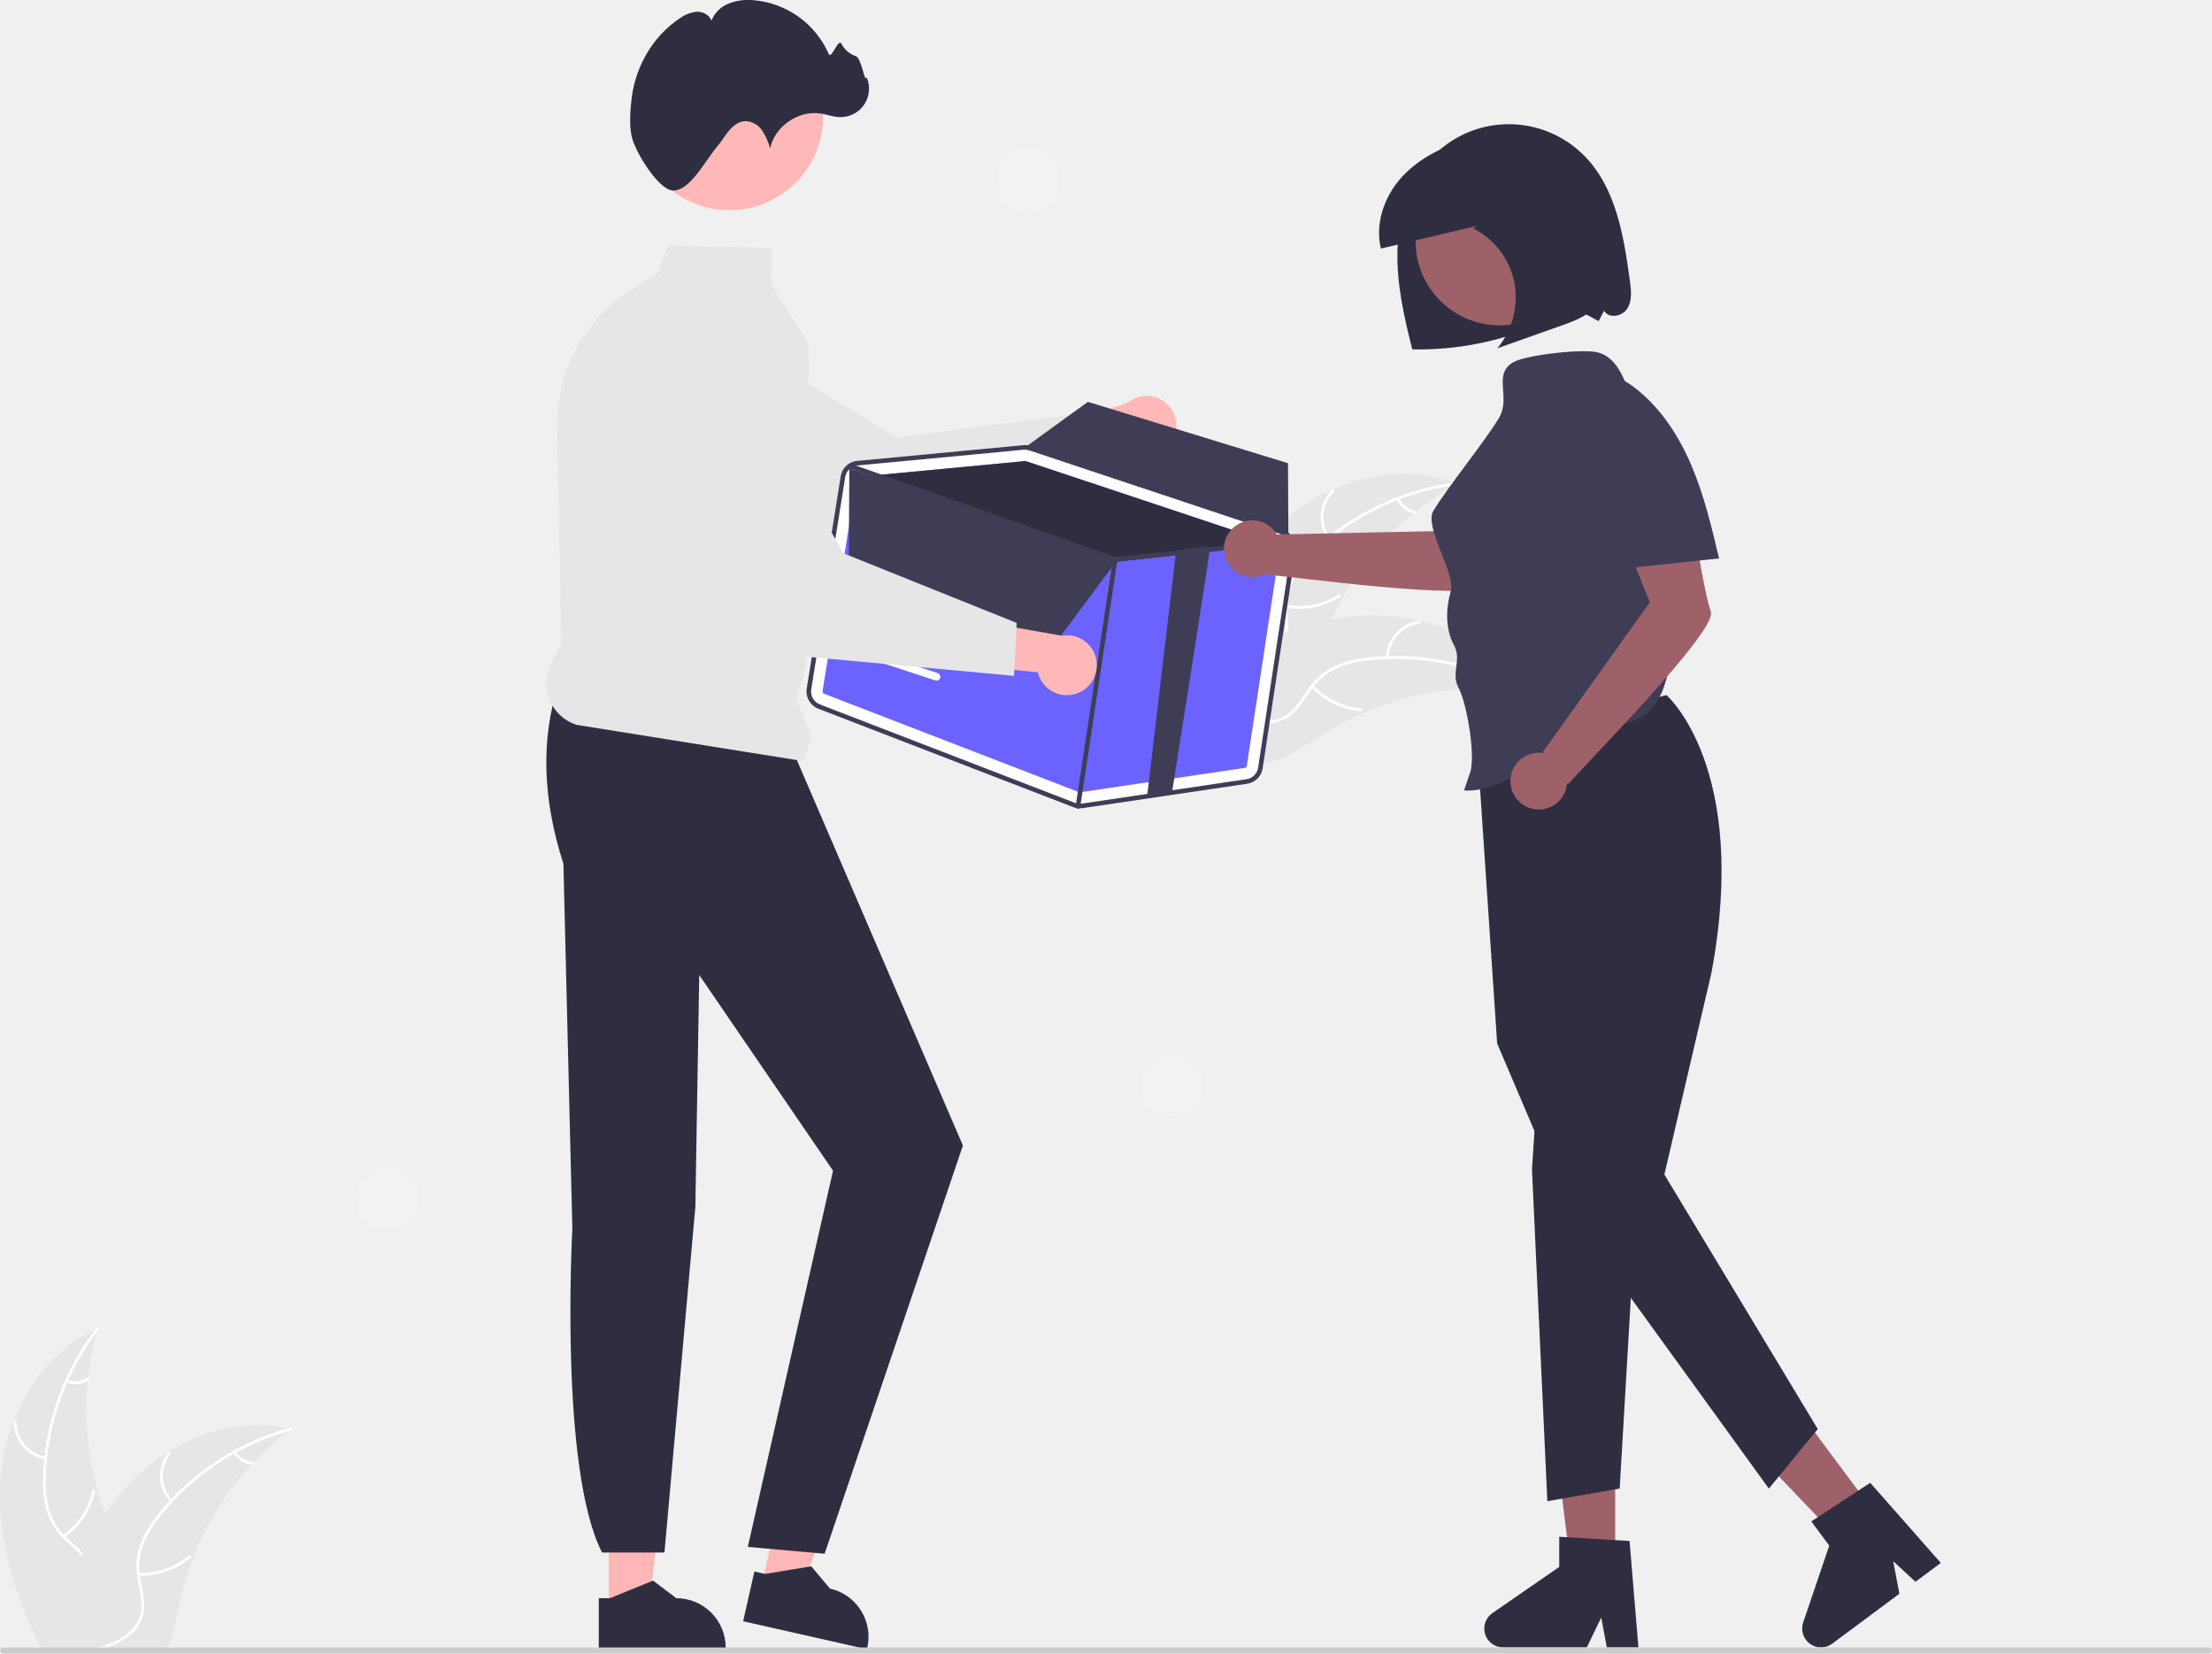
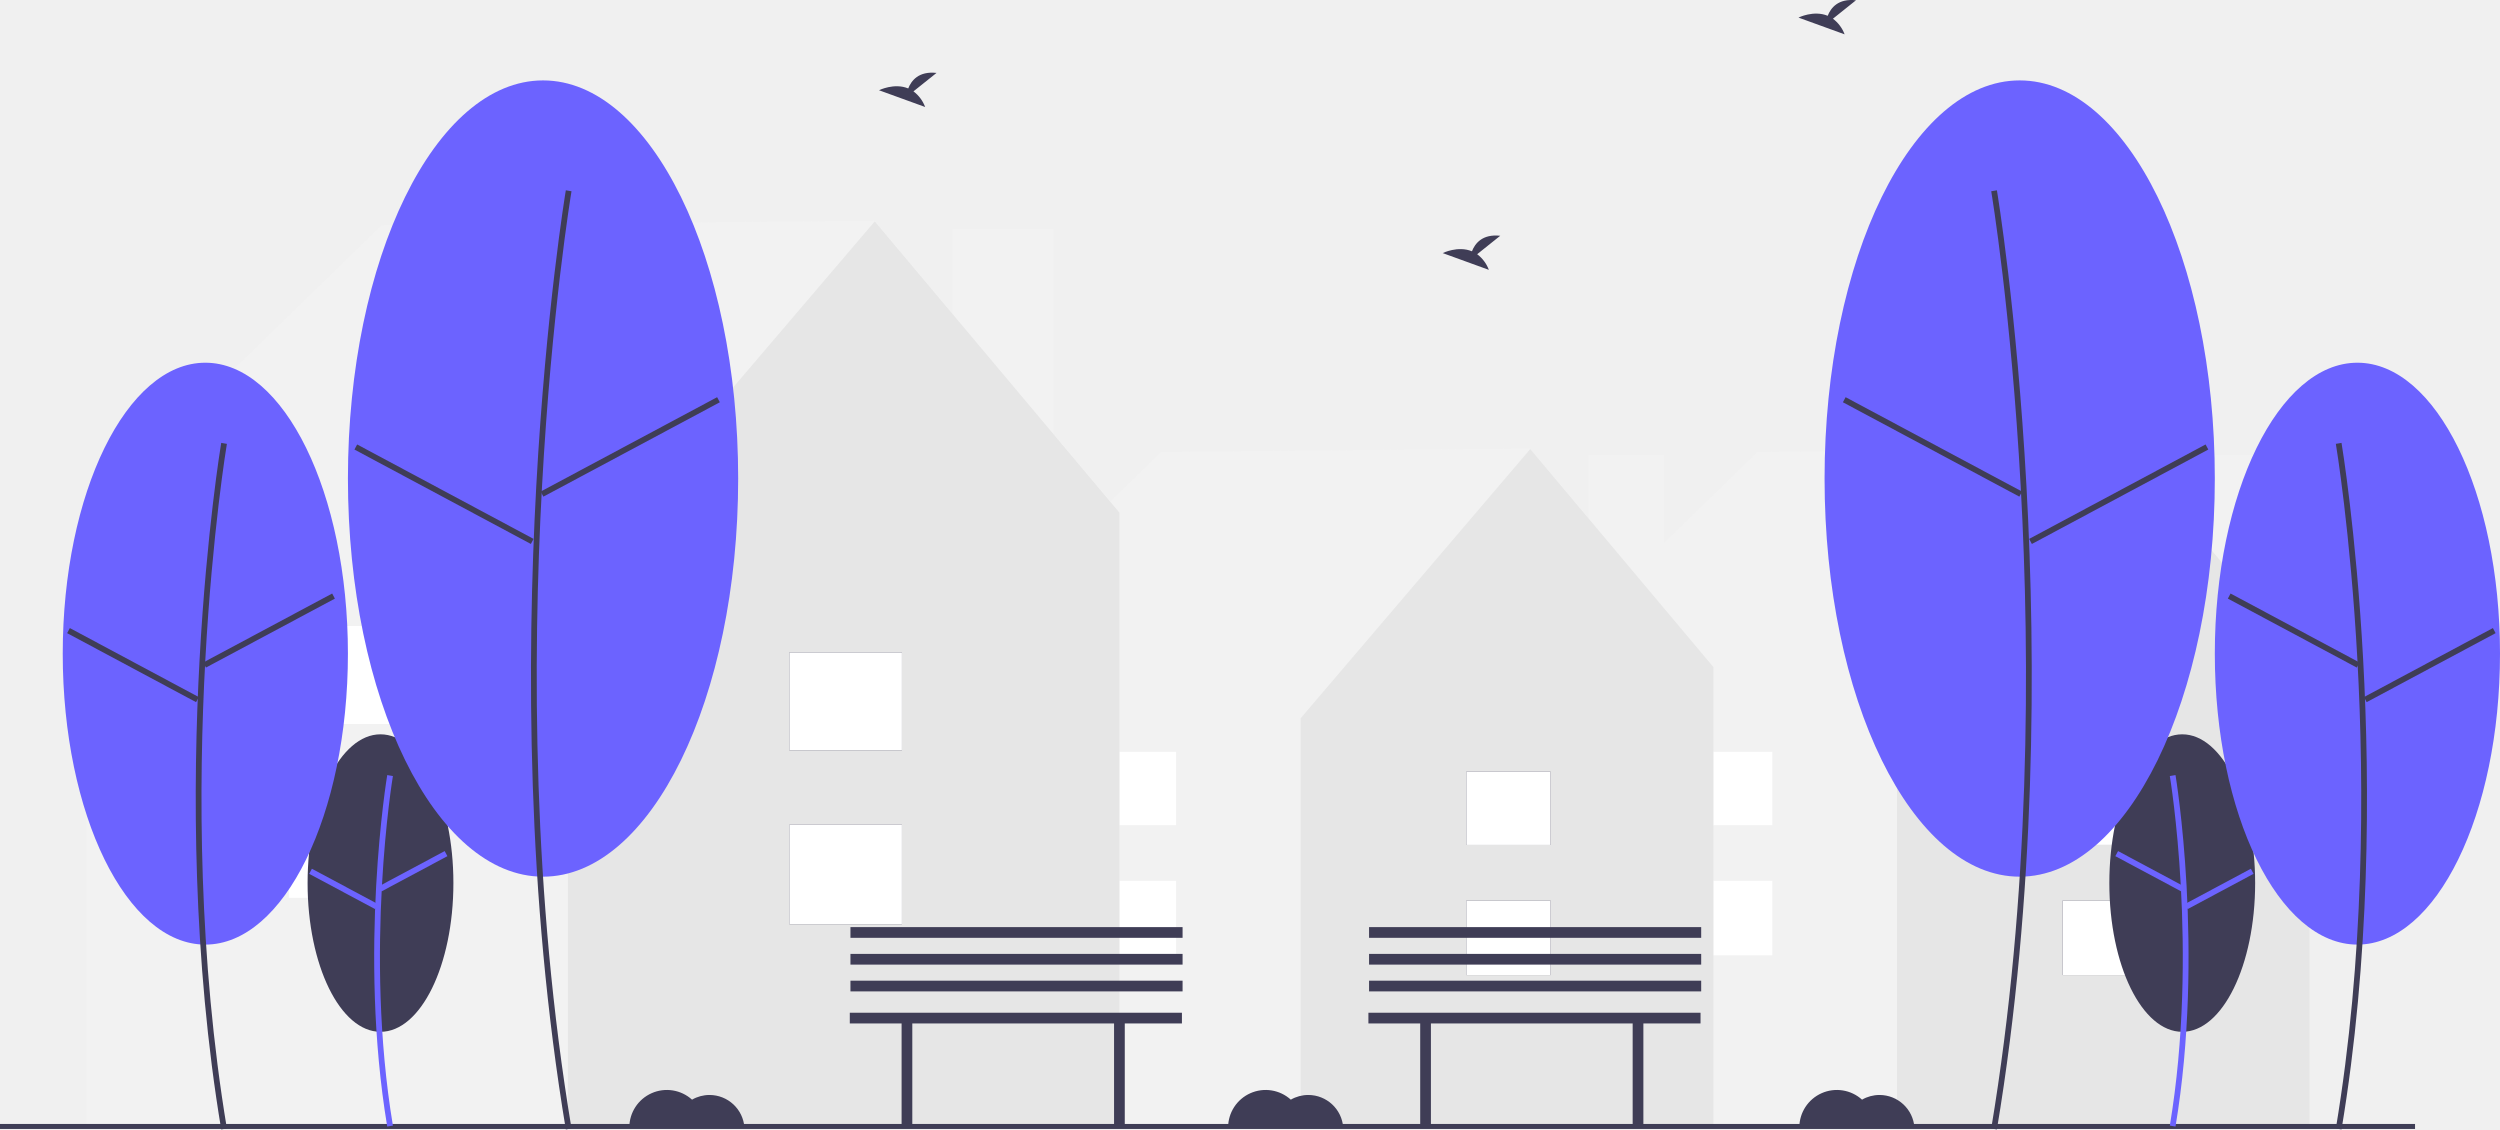
- <svg xmlns="http://www.w3.org/2000/svg" data-name="Layer 1" width="862.703" height="644.786" viewBox="0 0 862.703 644.786">
-   <polygon points="629.943 612.644 612.777 612.644 604.608 546.435 629.943 546.435 629.943 612.644" fill="#9e616a" />
-   <path d="M807.651,769.992H795.341l-2.197-11.622-5.628,11.622H754.867A7.339,7.339,0,0,1,750.697,756.614l26.072-18.007v-11.749l27.424,1.637Z" transform="translate(-168.6484 -127.607)" fill="#2f2e41" />
-   <polygon points="731.923 590.981 718.148 601.224 672.085 552.969 692.415 537.851 731.923 590.981" fill="#9e616a" />
-   <path d="M925.588,737.048,915.71,744.393l-8.698-8.015,2.419,12.684-26.199,19.482a7.339,7.339,0,0,1-11.33-8.247l10.177-30.007-7.011-9.428,22.983-15.051Z" transform="translate(-168.6484 -127.607)" fill="#2f2e41" />
-   <path d="M818.576,398.647s32.569,28.138,17.542,108.352l-18.345,78.597,59.829,99.256-19.077,23.208-77.78-107.433-28.185-66.114L744.652,416.843Z" transform="translate(-168.6484 -127.607)" fill="#2f2e41" />
-   <polygon points="599.447 425.746 597.488 456.084 603.483 585.365 631.692 580.452 637.083 488.406 599.447 425.746" fill="#2f2e41" />
-   <polygon points="237.445 628.211 252.796 628.21 260.098 569.001 237.443 569.002 237.445 628.211" fill="#ffb6b6" />
-   <path d="M402.178,750.806l4.321-0,16.869-6.86,9.041,6.859H432.41A19.266,19.266,0,0,1,451.675,770.07v.626l-49.497.002Z" transform="translate(-168.6484 -127.607)" fill="#2f2e41" />
-   <polygon points="296.932 618.538 311.905 621.918 332.071 565.772 309.972 560.782 296.932 618.538" fill="#ffb6b6" />
-   <path d="M462.865,740.393l4.215.952,17.966-2.976,7.308,8.682.001 0a19.266,19.266,0,0,1,14.549,23.036l-.138.611L458.484,759.797Z" transform="translate(-168.6484 -127.607)" fill="#2f2e41" />
-   <path d="M386.652,393.843c-7.197,21.706-6.436,45.268,1.73,70.556l3.491,142.378S386.671,700.146,403.454,733.002h24.34l12.051-134.751,1.513-90.446,52.182,76.306L460.305,730.799l29.957,2.678,53.934-159.191L477.652,419.843Z" transform="translate(-168.6484 -127.607)" fill="#2f2e41" />
-   <path d="M667.346,332.015c18.617-16.777,46.309-25.212,69.537-15.805a115.466,115.466,0,0,0-51.888,59.935c-3.698,9.838-6.786,21.166-15.882,26.433-5.659,3.278-12.7,3.438-19.046,1.856-6.346-1.582-12.162-4.754-17.899-7.894l-1.632-.037C637.864,372.537,648.729,348.791,667.346,332.015Z" transform="translate(-168.6484 -127.607)" fill="#e6e6e6" />
-   <path d="M736.753,316.719A98.692,98.692,0,0,0,681.847,342.65a42.5,42.5,0,0,0-8.345,10.377,24.376,24.376,0,0,0-2.818,12.516c.101,4.058.673,8.198-.214,12.21a14.925,14.925,0,0,1-7.425,9.689c-4.546,2.613-9.759,3.437-14.886,4.065-5.692.698-11.615,1.332-16.542,4.525-.597.387-1.162-.562-.566-.948,8.572-5.555,19.42-3.534,28.637-7.241,4.301-1.73,8.107-4.766,9.454-9.357,1.178-4.015.591-8.284.454-12.392a26.011,26.011,0,0,1,2.299-12.34,39.29,39.29,0,0,1,7.916-10.659,95.749,95.749,0,0,1,24.333-17.42A100.443,100.443,0,0,1,736.743,315.615c.703-.091.709,1.015.01,1.105Z" transform="translate(-168.6484 -127.607)" fill="#fff" />
-   <path d="M686.447,337.791a14.807,14.807,0,0,1,1.632-19.104c.506-.499,1.305.265.798.764a13.711,13.711,0,0,0-1.482,17.774c.415.577-.536,1.14-.948.566Z" transform="translate(-168.6484 -127.607)" fill="#fff" />
-   <path d="M670.362,363.491a28.539,28.539,0,0,0,20.394-4.083c.598-.385,1.164.564.566.948a29.685,29.685,0,0,1-21.23,4.206c-.701-.126-.427-1.197.27-1.071Z" transform="translate(-168.6484 -127.607)" fill="#fff" />
-   <path d="M714.447,321.948a8.381,8.381,0,0,0,6.269,4.894c.702.117.427,1.188-.27,1.071a9.392,9.392,0,0,1-6.947-5.399.571.571,0,0,1,.191-.757.555.555,0,0,1,.757.191Z" transform="translate(-168.6484 -127.607)" fill="#fff" />
-   <path d="M762.461,397.115c-.44-.061-.881-.122-1.328-.176a110.379,110.379,0,0,0-17.882-.908c-.462.007-.931.021-1.392.041a116.365,116.365,0,0,0-41.75,9.61,113.005,113.005,0,0,0-15.163,8.056c-6.688,4.234-13.602,9.358-21.078,11.085a19.386,19.386,0,0,1-2.362.421l-30.889-26.745c-.04-.096-.086-.185-.126-.282l-1.282-1.011c.239-.176.49-.353.729-.528.138-.102.283-.199.421-.301.094-.066.189-.133.27-.198.031-.022.063-.044.088-.059.081-.065.164-.117.239-.176q2.103-1.49,4.235-2.955c.006-.007.006-.007.019-.008a166.157,166.157,0,0,1,34.601-18.599c.367-.139.739-.285,1.12-.411a107.831,107.831,0,0,1,16.939-4.767,95.329,95.329,0,0,1,9.553-1.334,79.272,79.272,0,0,1,24.723,1.752c16.143,3.743,30.91,12.608,39.656,26.433C762.027,396.406,762.244,396.754,762.461,397.115Z" transform="translate(-168.6484 -127.607)" fill="#e6e6e6" />
-   <path d="M762.052,397.446a98.692,98.692,0,0,0-59.452-12.353A42.5,42.5,0,0,0,689.69,388.354a24.376,24.376,0,0,0-9.785,8.297c-2.363,3.301-4.398,6.951-7.522,9.62a14.925,14.925,0,0,1-11.761,3.266c-5.203-.651-9.862-3.132-14.333-5.717-4.965-2.87-10.076-5.93-15.932-6.347-.71-.051-.59-1.149.119-1.098,10.189.726,17.633,8.871,27.225,11.46,4.476,1.208,9.343,1.075,13.182-1.779,3.358-2.496,5.459-6.258,7.823-9.621a26.011,26.011,0,0,1,9.265-8.469,39.29,39.29,0,0,1,12.738-3.745,95.749,95.749,0,0,1,29.917.742,100.443,100.443,0,0,1,32.085,11.596c.616.351-.045,1.237-.657.888Z" transform="translate(-168.6484 -127.607)" fill="#fff" />
-   <path d="M709.199,383.983a14.807,14.807,0,0,1,12.805-14.271c.705-.093.883.997.177,1.091a13.711,13.711,0,0,0-11.884,13.299c-.016.711-1.114.588-1.098-.119Z" transform="translate(-168.6484 -127.607)" fill="#fff" />
-   <path d="M680.883,394.819a28.539,28.539,0,0,0,18.742,9.018c.709.053.59,1.151-.119,1.098a29.685,29.685,0,0,1-19.483-9.424c-.484-.523.38-1.212.861-.692Z" transform="translate(-168.6484 -127.607)" fill="#fff" />
-   <path d="M741.094,388.191a8.381,8.381,0,0,0,2.058,7.682c.49.516-.374,1.205-.861.692a9.392,9.392,0,0,1-2.296-8.493.571.571,0,0,1,.609-.49.555.555,0,0,1,.49.609Z" transform="translate(-168.6484 -127.607)" fill="#fff" />
-   <path d="M219.922,754.743c-1.45,5.44-5.26,9.97-9.86,13.27-.75.54-1.52,1.04-2.3,1.51-.24.14-.48.29-.73.42q-.405.24-.81.45h-21.63c-.39-.79-.77-1.59-1.15-2.38-9.27-19.48-15.78-40.5-14.67-61.91a79.254,79.254,0,0,1,5.17-24.25c5.94-15.47,16.78-28.86,31.69-35.6.37-.17.76-.34,1.14-.5-.12.43-.24.85-.36,1.28a110.785,110.785,0,0,0-3.38,17.59c-.06.46-.11.92-.15,1.39a116.054,116.054,0,0,0,3.72,42.69c.01.03.02.07.03.1q1.275,4.605,2.96,9.07c.88,2.35,1.83,4.67,2.87,6.95C216.802,734.393,222.622,744.593,219.922,754.743Z" transform="translate(-168.6484 -127.607)" fill="#e6e6e6" />
-   <path d="M207.042,646.203c-.21.28-.42.55-.63.83a98.129,98.129,0,0,0-11.12,18.76c-.16.33-.31.66-.44,1a97.814,97.814,0,0,0-7.82,29.24,1.49,1.49,0,0,0-.02.21c-.25,2.36-.4,4.74-.46,7.12a42.48,42.48,0,0,0,1.43,13.24,23.769,23.769,0,0,0,5.46,9.42c.25.27.5.54.77.8.2.21.42.42.63.62,2.02,1.93,4.23,3.72,6.13,5.79a21.432,21.432,0,0,1,2.35,3,14.904,14.904,0,0,1,1.6,12.1c-1.36,5.06-4.47,9.33-7.65,13.4-1.59,2.04-3.23,4.1-4.65,6.28-.52.78-1,1.57-1.44,2.38h-1.26c.42-.81.88-1.6,1.38-2.38,3.65-5.75,8.84-10.69,11.53-17.02,1.82-4.27,2.37-9.11.07-13.3a17.682,17.682,0,0,0-2.43-3.38c-1.83-2.07-4.02-3.84-6.01-5.71-.5-.47-.99-.95-1.46-1.45a24.964,24.964,0,0,1-5.64-8.9,39.23,39.23,0,0,1-1.94-13.13c0-2.84.15-5.7.43-8.54.03-.36.07-.73.11-1.1a100.767,100.767,0,0,1,19.67-49.23c.2-.28.41-.55.62-.82C206.682,644.873,207.472,645.653,207.042,646.203Z" transform="translate(-168.6484 -127.607)" fill="#fff" />
-   <path d="M186.365,696.678a14.807,14.807,0,0,1-12.354-14.663.553.553,0,0,1,1.105-.024,13.711,13.711,0,0,0,11.52,13.616c.701.114.427,1.185-.27,1.071Z" transform="translate(-168.6484 -127.607)" fill="#fff" />
-   <path d="M193.164,726.224a28.539,28.539,0,0,0,11.533-17.308c.151-.695,1.222-.424,1.071.27a29.685,29.685,0,0,1-12.038,17.986c-.585.406-1.148-.544-.566-.948Z" transform="translate(-168.6484 -127.607)" fill="#fff" />
-   <path d="M194.961,665.676a8.381,8.381,0,0,0,7.893-.972c.579-.414,1.142.538.566.948a9.392,9.392,0,0,1-8.73,1.094.571.571,0,0,1-.4-.671.555.555,0,0,1,.671-.4Z" transform="translate(-168.6484 -127.607)" fill="#fff" />
-   <path d="M282.062,684.873c-.35.27-.71.54-1.06.82a110.362,110.362,0,0,0-13.29,12c-.32.33-.64.67-.95,1.01l-.01.01a116.347,116.347,0,0,0-22.66,36.14l-.03.09c-.01.03-.02.05-.03.08a114.443,114.443,0,0,0-5.03,16.42c-1.22,5.46-2.22,11.31-4.13,16.57-.29.81-.61,1.61-.95,2.38h-44.46c.15-.79.31-1.59.47-2.38a160.302,160.302,0,0,1,10.54-33.7c.16-.36.32-.72.5-1.08a108.305,108.305,0,0,1,8.61-15.35.01.01,0,0,1,.01-.01,94.956,94.956,0,0,1,5.8-7.69,79.119,79.119,0,0,1,18.72-16.24c.04-.03.09-.05.13-.08,14.04-8.71,30.68-12.86,46.59-9.27h.01C281.252,684.683,281.652,684.773,282.062,684.873Z" transform="translate(-168.6484 -127.607)" fill="#e6e6e6" />
-   <path d="M282.012,685.403c-.34.09-.68.19-1.01.29a98.589,98.589,0,0,0-20.17,8.27c-.32.17-.64.35-.96.53a98.255,98.255,0,0,0-23.79,18.59.035.035,0,0,0-.01.02c-.08.08-.17.17-.24.25-1.6,1.72-3.14,3.51-4.6,5.35a42.769,42.769,0,0,0-6.82,11.43,23.674,23.674,0,0,0-1.31,10.81c.03.37.08.73.13,1.1.04.29.08.58.13.88.66,4.01,1.8,8.03,1.48,12.12a14.909,14.909,0,0,1-6.01,10.63,23.794,23.794,0,0,1-3.68,2.34,36.852,36.852,0,0,1-5.77,2.38h-3.93c.53-.15,1.05-.3,1.58-.45a48.212,48.212,0,0,0,5.53-1.93,26.912,26.912,0,0,0,3-1.48c4.02-2.31,7.37-5.85,8.07-10.58.61-4.14-.57-8.28-1.27-12.33-.12-.7-.23-1.39-.29-2.08a24.439,24.439,0,0,1,.85-10.46,39.062,39.062,0,0,1,6.36-11.66,83.355,83.355,0,0,1,5.48-6.55q.36-.405.75-.81a100.901,100.901,0,0,1,24.21-18.73h.01a99.288,99.288,0,0,1,21.1-8.74h.01c.33-.1.67-.2,1-.29C282.532,684.123,282.692,685.213,282.012,685.403Z" transform="translate(-168.6484 -127.607)" fill="#fff" />
-   <path d="M235.116,713.252a14.807,14.807,0,0,1-1.036-19.145c.432-.564,1.329.081.896.646A13.711,13.711,0,0,0,235.977,712.56c.491.514-.372,1.203-.861.692Z" transform="translate(-168.6484 -127.607)" fill="#fff" />
-   <path d="M222.755,740.937a28.539,28.539,0,0,0,19.629-6.876c.539-.464,1.231.397.692.861a29.685,29.685,0,0,1-20.441,7.113c-.712-.028-.589-1.126.119-1.098Z" transform="translate(-168.6484 -127.607)" fill="#fff" />
-   <path d="M260.644,693.674a8.381,8.381,0,0,0,6.888,3.977c.712.019.588,1.117-.119,1.098a9.392,9.392,0,0,1-7.629-4.382.571.571,0,0,1,.084-.776.555.555,0,0,1,.776.084Z" transform="translate(-168.6484 -127.607)" fill="#fff" />
-   <path d="M625.031,300.737a11.599,11.599,0,0,1-17.767.838l-37.8,16.44,3.682-21.102,35.331-12.377a11.662,11.662,0,0,1,16.554,16.201Z" transform="translate(-168.6484 -127.607)" fill="#ffb8b8" />
-   <path d="M599.806,307.325l-87.798,39.108-.188-.067-100.067-35.659a32.96,32.96,0,0,1-14.782-42.756h0a32.924,32.924,0,0,1,46.987-14.637l74.469,44.859,72.211-9.359Z" transform="translate(-168.6484 -127.607)" fill="#e6e6e6" />
-   <path d="M1031.352,771.203a1.187,1.187,0,0,1-1.19,1.19h-860.29a1.19,1.19,0,0,1,0-2.38h860.29A1.187,1.187,0,0,1,1031.352,771.203Z" transform="translate(-168.6484 -127.607)" fill="#ccc" />
-   <path d="M481.992,424.404l-88.506-14.157a16.893,16.893,0,0,1-9.956-23.646l4.014-8.028-1.559-84.347A62.482,62.482,0,0,1,416.322,239.572l8.631-5.161,4.362-11.077,40.22.981.117,14.527,14.404,22.968-0.0.095-.904,125.014-3.97,12.901,6.002,15.006Z" transform="translate(-168.6484 -127.607)" fill="#e6e6e6" />
-   <circle cx="284.459" cy="45.41" r="36.544" fill="#ffb8b8" />
-   <path d="M415.054,180.984c-1.09-4.592-.59-11.053.026-15.677,1.615-12.121,8.346-23.645,18.573-30.47a13.38,13.38,0,0,1,6.665-2.648c2.419-.101,5.042,1.194,5.785,3.499a11.993,11.993,0,0,1,6.766-6.709,21.136,21.136,0,0,1,9.631-1.297,35.197,35.197,0,0,1,29.363,20.989c.976,2.319,3.702-6.246,4.939-4.055a9.741,9.741,0,0,0,5.524,4.853c2.423.676,3.408,10.66,4.361,8.332a11.098,11.098,0,0,1-10.611,15.475c-2.466-.092-4.825-.999-7.262-1.39-8.715-1.396-17.96,4.923-19.823,13.551a23.987,23.987,0,0,0-3.156-7.021,8.119,8.119,0,0,0-6.513-3.579c-2.48.093-4.659,1.714-6.268,3.603s-2.817,4.093-4.438,5.972c-4.755,5.513-11.187,18.37-17.965,17.432C425.303,201.103,416.542,187.253,415.054,180.984Z" transform="translate(-168.6484 -127.607)" fill="#2f2e41" />
-   <path d="M674.012,342.148a7.133,7.133,0,0,0-4.807-7.854l-98.413-32.777a7.132,7.132,0,0,0-2.933-.337l-24.667,2.333-14.154,1.343-26.119,2.468a7.155,7.155,0,0,0-6.384,5.99l-13.261,82.838a7.186,7.186,0,0,0,4.484,7.796l99.44,38.384a6.947,6.947,0,0,0,1.446.388,7.136,7.136,0,0,0,2.176.016l64.255-9.523a7.121,7.121,0,0,0,6.023-5.999Z" transform="translate(-168.6484 -127.607)" fill="#fff" />
-   <path d="M490.013,398.11l99.44,38.382a.897.897,0,0,0,.457.054l64.247-9.522a.883.883,0,0,0,.755-.752l12.92-85.067a.905.905,0,0,0-.599-.982l-.662-.224-97.758-32.546a.678.678,0,0,0-.137-.033.887.887,0,0,0-.23-.012l-60.164,5.693-4.774.448a.903.903,0,0,0-.795.748l-13.259,82.834A.897.897,0,0,0,490.013,398.11Z" transform="translate(-168.6484 -127.607)" fill="#6c63ff" />
-   <path d="M508.282,313.102l60.164-5.693a.887.887,0,0,1,.23.012.678.678,0,0,1,.137.033l97.758,32.546-25.787,2.73-9.65,1.017-27.46,2.901a1.939,1.939,0,0,1-.241-.003c-.049-.015-.098-.029-.156-.045Z" transform="translate(-168.6484 -127.607)" fill="#2f2e41" />
-   <path d="M487.758,403.952l99.44,38.382a6.722,6.722,0,0,0,1.45.38,7.224,7.224,0,0,0,2.177.027l64.247-9.522a7.135,7.135,0,0,0,6.028-6.004l12.91-85.068a7.19,7.19,0,0,0-.418-3.717c-.065-.157-.131-.314-.207-.462a6.99,6.99,0,0,0-2.264-2.698,7.138,7.138,0,0,0-1.916-.977l-.117-.041-98.292-32.738a8.955,8.955,0,0,0-1.227-.298,7.086,7.086,0,0,0-1.715-.033l-24.663,2.325-14.153,1.35L502.917,307.326a7.092,7.092,0,0,0-3.019.997,1.329,1.329,0,0,0-.202.121,1.192,1.192,0,0,0-.13.098,7.148,7.148,0,0,0-3.027,4.764l-13.27,82.843A7.194,7.194,0,0,0,487.758,403.952Zm10.542-90.357a5.3,5.3,0,0,1,1.27-2.671,4.651,4.651,0,0,1,.676-.659,5.317,5.317,0,0,1,2.324-1.084,4.059,4.059,0,0,1,.509-.072l43.985-4.155,20.965-1.995c.142-.017.273-.014.404-.022a5.007,5.007,0,0,1,.948.07,4.145,4.145,0,0,1,.845.201l98.408,32.779c.078.028.146.054.223.082a5.218,5.218,0,0,1,2.273,1.654,5.259,5.259,0,0,1,1.121,4.145l-12.921,85.077a5.349,5.349,0,0,1-4.509,4.502l-64.257,9.521a5.413,5.413,0,0,1-2.723-.31l-99.441-38.372a5.402,5.402,0,0,1-3.359-5.846Z" transform="translate(-168.6484 -127.607)" fill="#3f3d56" />
-   <path d="M499.352,308.994a.877.877,0,0,1,.268-.386,1.051,1.051,0,0,1,.129-.088c.042-.016.084-.042.126-.058a.873.873,0,0,1,.624-.011l2.07.73,101.116,35.669,23.665-2.5,13.243-1.397,28.029-2.967,2.506-.263.487-.054a.904.904,0,0,1,.952.654.739.739,0,0,1,.026.143.893.893,0,0,1-.55.922.988.988,0,0,1-.248.067l-3.409.357-27.603,2.918-9.65,1.017-27.46,2.901a1.939,1.939,0,0,1-.241-.003c-.049-.015-.098-.029-.156-.045L500.245,310.265l-.35-.124a.67.67,0,0,1-.219-.121A.91.91,0,0,1,499.352,308.994Z" transform="translate(-168.6484 -127.607)" fill="#3f3d56" />
-   <path d="M588.919,442.975a.894.894,0,0,1-.743-1.016l14.517-96.334a.894.894,0,0,1,1.017-.751l.008.001a.894.894,0,0,1,.743,1.016l-14.517,96.334a.894.894,0,0,1-1.017.751Z" transform="translate(-168.6484 -127.607)" fill="#3f3d56" />
-   <path d="M625.716,436.863l-9.655,1.019,11.293-95.535s12.895-2.335,13.24-1.398C640.806,341.508,625.808,436.251,625.716,436.863Z" transform="translate(-168.6484 -127.607)" fill="#3f3d56" />
-   <polygon points="331.25 182.533 330.99 226.1 408.116 255.488 435.813 218.284 331.25 182.533" fill="#3f3d56" />
-   <path d="M671.131,337.725a5.301,5.301,0,0,0-2.497-1.737l-98.406-32.778a5.106,5.106,0,0,0-.848-.207,5.009,5.009,0,0,0-.951-.071l.16-.997.985-.713,23.368-16.919,78.041,23.917.135,27.052Z" transform="translate(-168.6484 -127.607)" fill="#3f3d56" />
-   <path d="M503.829,380.08a1.513,1.513,0,0,1,.326.068l30.194,9.917a1.5,1.5,0,0,1-.936,2.851l-30.194-9.917a1.5,1.5,0,0,1,.61-2.919Z" transform="translate(-168.6484 -127.607)" fill="#fff" />
-   <circle cx="457.003" cy="423.236" r="12" fill="#f2f2f2" />
-   <circle cx="151.003" cy="467.236" r="12" fill="#f2f2f2" />
-   <circle cx="401.003" cy="70.236" r="12" fill="#f2f2f2" />
-   <path d="M589.34,397.729A11.599,11.599,0,0,1,573.433,389.771L532.421,385.628l13.53-16.606,36.871,6.481a11.662,11.662,0,0,1,6.518,22.226Z" transform="translate(-168.6484 -127.607)" fill="#ffb8b8" />
-   <path d="M564.115,391.141l-95.708-8.818-.131-.151L398.425,302.135a32.96,32.96,0,0,1,8.013-44.523h0a32.924,32.924,0,0,1,48.144,10.209l43.022,75.544,67.565,27.147Z" transform="translate(-168.6484 -127.607)" fill="#e6e6e6" />
-   <path d="M804.339,237.224c-2.377-17.434-5.358-36.152-17.654-48.737a41.35,41.35,0,0,0-59.744.618c-8.951,9.549-12.904,22.957-13.265,36.04s2.552,26.021,5.784,38.703a119.29,119.29,0,0,0,49.786-9.799c3.926-1.704,7.789-3.631,11.937-4.686,4.148-1.056,7.105,1.601,10.963,3.453l2.118-4.055c1.734,3.227,7.102,2.27,9.05-.832C805.26,244.826,804.834,240.853,804.339,237.224Z" transform="translate(-168.6484 -127.607)" fill="#2f2e41" />
-   <path d="M736.532,334.532l-69.876,1.494a11.055,11.055,0,1,0-4.94,15.574c9.268.527,81.772,10.817,86.097,4.185,4.39-6.731,27.824-30.486,27.824-30.486l-18.013-25.644Z" transform="translate(-168.6484 -127.607)" fill="#9e616a" />
-   <circle cx="584.911" cy="94.035" r="32.83" fill="#9e616a" />
-   <path d="M599.361,299.184" transform="translate(-168.6484 -127.607)" fill="#6c63ff" />
-   <path d="M806.142,284.811c-3.869-7.7-5.749-17.212-13.997-19.708-5.57-1.686-28.097.84-33.173,3.686-8.444,4.733-.792,13.602-5.773,21.902-5.415,9.023-20.132,27.13-25.547,36.152-3.723,6.203,8.817,24.409,6.804,31.358-2.013,6.948-2.11,14.747,1.32,21.117,3.069,5.701-1.371,10.745,1.715,16.437,3.21,5.92,7.148,28.053,4.161,34.088l-2,6c19.847,1.166,36.535-22.544,56.258-25.042,4.899-.62,9.986-1.431,14.023-4.274,5.946-4.189,8.297-11.789,9.766-18.913A159.326,159.326,0,0,0,806.142,284.811Z" transform="translate(-168.6484 -127.607)" fill="#3f3d56" />
-   <path d="M835.898,366.112c-2.764-7.546-7.769-40.537-7.769-40.537l-31.324-.918,15.314,37.772-41.79,58.503s.077.129.218.358a11.052,11.052,0,1,0,9.27,11.745.763.763,0,0,0,.958-.164C785.425,427.035,838.662,373.658,835.898,366.112Z" transform="translate(-168.6484 -127.607)" fill="#9e616a" />
-   <path d="M839.083,345.277c-2.875-12.135-5.772-24.335-10.619-35.826s-11.787-22.343-21.547-30.105c-3.12-2.482-6.609-4.672-10.521-5.444-3.911-.772-8.32.092-11.067,2.981-4.396,4.624-3.073,12.045-1.461,18.218Q791,322.402,798.131,349.703q20.594-2.183,41.188-4.366Z" transform="translate(-168.6484 -127.607)" fill="#3f3d56" />
-   <path d="M793.787,226.196c-1.209-7.942-2.472-15.95-5.312-23.429-2.84-7.478-7.419-14.482-13.986-18.719-10.399-6.707-23.862-5.414-35.521-1.555-9.016,2.984-17.818,7.519-24.176,14.809-6.358,7.291-9.93,17.694-7.564,27.227q18.655-4.407,37.309-8.815l-1.361.962a30.038,30.038,0,0,1,16.031,20.893,31.122,31.122,0,0,1-6.566,25.848q12.722-4.513,25.445-9.026c5.235-1.857,10.838-3.997,13.943-8.76C795.627,240.107,794.791,232.787,793.787,226.196Z" transform="translate(-168.6484 -127.607)" fill="#2f2e41" />
+ <svg xmlns="http://www.w3.org/2000/svg" data-name="Layer 1" width="997.861" height="450.808" viewBox="0 0 997.861 450.808">
+   <rect x="871.992" y="181.558" width="30.159" height="104.398" fill="#f2f2f2" />
+   <polygon points="922.068 266.317 848.715 179.052 701.475 180.398 612.156 267.396 613.961 268.556 613.316 268.556 613.316 449.513 921.871 449.513 921.871 268.556 922.068 266.317" fill="#f2f2f2" />
+   <polygon points="848.792 179.238 757.154 286.674 757.154 449.513 921.871 449.513 921.871 266.236 848.792 179.238" fill="#e6e6e6" />
+   <rect x="823.272" y="359.461" width="33.639" height="29.733" fill="#3f3d56" />
+   <rect x="823.272" y="307.996" width="33.639" height="29.262" fill="#3f3d56" />
+   <rect x="823.272" y="359.461" width="33.639" height="29.733" fill="#fff" />
+   <rect x="823.272" y="307.996" width="33.639" height="29.262" fill="#fff" />
+   <rect x="673.777" y="351.571" width="33.639" height="29.733" fill="#fff" />
+   <rect x="673.777" y="300.106" width="33.639" height="29.262" fill="#fff" />
+   <rect x="633.992" y="181.558" width="30.159" height="104.398" fill="#f2f2f2" />
+   <polygon points="684.068 266.317 610.715 179.052 463.475 180.398 374.156 267.396 375.961 268.556 375.316 268.556 375.316 449.513 683.871 449.513 683.871 268.556 684.068 266.317" fill="#f2f2f2" />
+   <polygon points="610.792 179.238 519.154 286.674 519.154 449.513 683.871 449.513 683.871 266.236 610.792 179.238" fill="#e6e6e6" />
+   <rect x="585.272" y="359.461" width="33.639" height="29.733" fill="#3f3d56" />
+   <rect x="585.272" y="307.996" width="33.639" height="29.262" fill="#3f3d56" />
+   <rect x="585.272" y="359.461" width="33.639" height="29.733" fill="#fff" />
+   <rect x="585.272" y="307.996" width="33.639" height="29.262" fill="#fff" />
+   <rect x="435.777" y="351.571" width="33.639" height="29.733" fill="#fff" />
+   <rect x="435.777" y="300.106" width="33.639" height="29.262" fill="#fff" />
+   <rect x="380.154" y="91.46" width="40.3" height="139.501" fill="#f2f2f2" />
+   <polygon points="447.068 204.718 349.051 88.112 152.302 89.91 32.951 206.161 35.362 207.711 34.501 207.711 34.501 449.513 446.804 449.513 446.804 207.711 447.068 204.718" fill="#f2f2f2" />
+   <polygon points="349.153 88.36 226.702 231.921 226.702 449.513 446.804 449.513 446.804 204.611 349.153 88.36" fill="#e6e6e6" />
+   <rect x="315.053" y="329.181" width="44.95" height="39.731" fill="#3f3d56" />
+   <rect x="315.053" y="260.412" width="44.95" height="39.101" fill="#3f3d56" />
+   <rect x="315.053" y="329.181" width="44.95" height="39.731" fill="#fff" />
+   <rect x="315.053" y="260.412" width="44.95" height="39.101" fill="#fff" />
+   <rect x="115.29" y="318.639" width="44.95" height="39.731" fill="#fff" />
+   <rect x="115.29" y="249.869" width="44.95" height="39.101" fill="#fff" />
+   <rect y="448.62" width="963.951" height="2" fill="#3f3d56" />
+   <ellipse cx="151.872" cy="352.472" rx="29.099" ry="59.374" fill="#3f3d56" />
+   <path d="M255.629,674.254c-11.655-69.925-.117-139.598.001-140.293l2.267.384c-.117.692-11.588,69.998.001,139.532Z" transform="translate(-101.0694 -224.5959)" fill="#6c63ff" />
+   <rect x="251.026" y="571.202" width="29.841" height="2.3" transform="translate(-339.5816 -31.50095) rotate(-28.1416)" fill="#6c63ff" />
+   <rect x="237.023" y="564.485" width="2.3" height="29.842" transform="translate(-486.1247 291.3715) rotate(-61.84204)" fill="#6c63ff" />
+   <ellipse cx="81.955" cy="260.903" rx="56.915" ry="116.129" fill="#6c63ff" />
+   <path d="M189.364,675.404c-22.765-136.585-.23-272.673.001-274.032l2.267.384c-.23,1.355-22.698,137.077.001,273.271Z" transform="translate(-101.0694 -224.5959)" fill="#3f3d56" />
+   <rect x="179.276" y="475.125" width="58.368" height="2.3" transform="translate(-301.0624 -69.97216) rotate(-28.1416)" fill="#3f3d56" />
+   <rect x="152.989" y="460.889" width="2.3" height="58.368" transform="translate(-451.7425 170.111) rotate(-61.84258)" fill="#3f3d56" />
+   <ellipse cx="216.754" cy="191.008" rx="77.883" ry="158.914" fill="#6c63ff" />
+   <path d="M326.916,675.404c-31.14-186.837-.314-372.992.001-374.851l2.267.384c-.314,1.855-31.074,187.644.001,374.089Z" transform="translate(-101.0694 -224.5959)" fill="#3f3d56" />
+   <rect x="312.694" y="401.831" width="79.871" height="2.3" transform="translate(-249.45 -10.63875) rotate(-28.1416)" fill="#3f3d56" />
+   <rect x="277.146" y="381.926" width="2.3" height="79.871" transform="translate(-326.0358 243.5579) rotate(-61.84329)" fill="#3f3d56" />
+   <ellipse cx="871.029" cy="352.472" rx="29.099" ry="59.374" fill="#3f3d56" />
+   <path d="M969.412,674.254c11.655-69.925.117-139.598-.001-140.293l-2.267.384c.117.692,11.588,69.998-.001,139.532Z" transform="translate(-101.0694 -224.5959)" fill="#6c63ff" />
+   <rect x="957.944" y="557.431" width="2.3" height="29.841" transform="translate(-99.02545 923.5193) rotate(-61.8584)" fill="#6c63ff" />
+   <rect x="971.946" y="578.256" width="29.842" height="2.3" transform="translate(-257.6977 309.6834) rotate(-28.15796)" fill="#6c63ff" />
+   <ellipse cx="940.946" cy="260.903" rx="56.915" ry="116.129" fill="#6c63ff" />
+   <path d="M1035.676,675.404c22.765-136.585.23-272.673-.001-274.032l-2.267.384c.23,1.355,22.698,137.077-.001,273.271Z" transform="translate(-101.0694 -224.5959)" fill="#3f3d56" />
+   <rect x="1015.43" y="447.091" width="2.3" height="58.368" transform="translate(16.06635 923.4476) rotate(-61.8584)" fill="#3f3d56" />
+   <rect x="1041.717" y="488.923" width="58.368" height="2.3" transform="translate(-205.5961 338.7557) rotate(-28.15742)" fill="#3f3d56" />
+   <ellipse cx="806.148" cy="191.008" rx="77.883" ry="158.914" fill="#6c63ff" />
+   <path d="M898.124,675.404c31.14-186.837.314-372.992-.001-374.851l-2.267.384c.314,1.855,31.074,187.644-.001,374.089Z" transform="translate(-101.0694 -224.5959)" fill="#3f3d56" />
+   <rect x="871.261" y="363.045" width="2.3" height="79.871" transform="translate(4.52428 757.5963) rotate(-61.8584)" fill="#3f3d56" />
+   <rect x="906.809" y="420.712" width="79.871" height="2.3" transform="translate(-188.1019 272.0814) rotate(-28.15671)" fill="#3f3d56" />
+   <path d="M690.674,326.062l9.206-7.363c-7.151-.789-10.09,3.111-11.292,6.198-5.587-2.32-11.669.72-11.669.72l18.419,6.687A13.938,13.938,0,0,0,690.674,326.062Z" transform="translate(-101.0694 -224.5959)" fill="#3f3d56" />
+   <path d="M465.674,261.062l9.206-7.363c-7.151-.789-10.09,3.111-11.292,6.198-5.587-2.32-11.669.72-11.669.72l18.419,6.687A13.938,13.938,0,0,0,465.674,261.062Z" transform="translate(-101.0694 -224.5959)" fill="#3f3d56" />
+   <path d="M832.674,232.062l9.206-7.363c-7.151-.789-10.09,3.111-11.292,6.198-5.587-2.32-11.669.72-11.669.72l18.419,6.687A13.938,13.938,0,0,0,832.674,232.062Z" transform="translate(-101.0694 -224.5959)" fill="#3f3d56" />
+   <path d="M851.26,661.648a13.918,13.918,0,0,0-6.97,1.87A14.982,14.982,0,0,0,819.26,674.648h45.95A13.99,13.99,0,0,0,851.26,661.648Z" transform="translate(-101.0694 -224.5959)" fill="#3f3d56" />
+   <path d="M384.26,661.648a13.918,13.918,0,0,0-6.97,1.87A14.982,14.982,0,0,0,352.26,674.648h45.95A13.99,13.99,0,0,0,384.26,661.648Z" transform="translate(-101.0694 -224.5959)" fill="#3f3d56" />
+   <path d="M623.26,661.648a13.918,13.918,0,0,0-6.97,1.87A14.982,14.982,0,0,0,591.26,674.648h45.95A13.99,13.99,0,0,0,623.26,661.648Z" transform="translate(-101.0694 -224.5959)" fill="#3f3d56" />
+   <polygon points="471.759 404.228 339.191 404.228 339.191 408.504 359.866 408.504 359.866 449.13 364.142 449.13 364.142 408.504 444.669 408.504 444.669 449.13 448.946 449.13 448.946 408.504 471.759 408.504 471.759 404.228" fill="#3f3d56" />
+   <rect x="339.452" y="391.434" width="132.568" height="4.276" fill="#3f3d56" />
+   <rect x="339.452" y="380.743" width="132.568" height="4.276" fill="#3f3d56" />
+   <rect x="339.452" y="370.052" width="132.568" height="4.276" fill="#3f3d56" />
+   <polygon points="678.759 404.228 546.191 404.228 546.191 408.504 566.866 408.504 566.866 449.13 571.142 449.13 571.142 408.504 651.669 408.504 651.669 449.13 655.946 449.13 655.946 408.504 678.759 408.504 678.759 404.228" fill="#3f3d56" />
+   <rect x="546.452" y="391.434" width="132.568" height="4.276" fill="#3f3d56" />
+   <rect x="546.452" y="380.743" width="132.568" height="4.276" fill="#3f3d56" />
+   <rect x="546.452" y="370.052" width="132.568" height="4.276" fill="#3f3d56" />
</svg>
